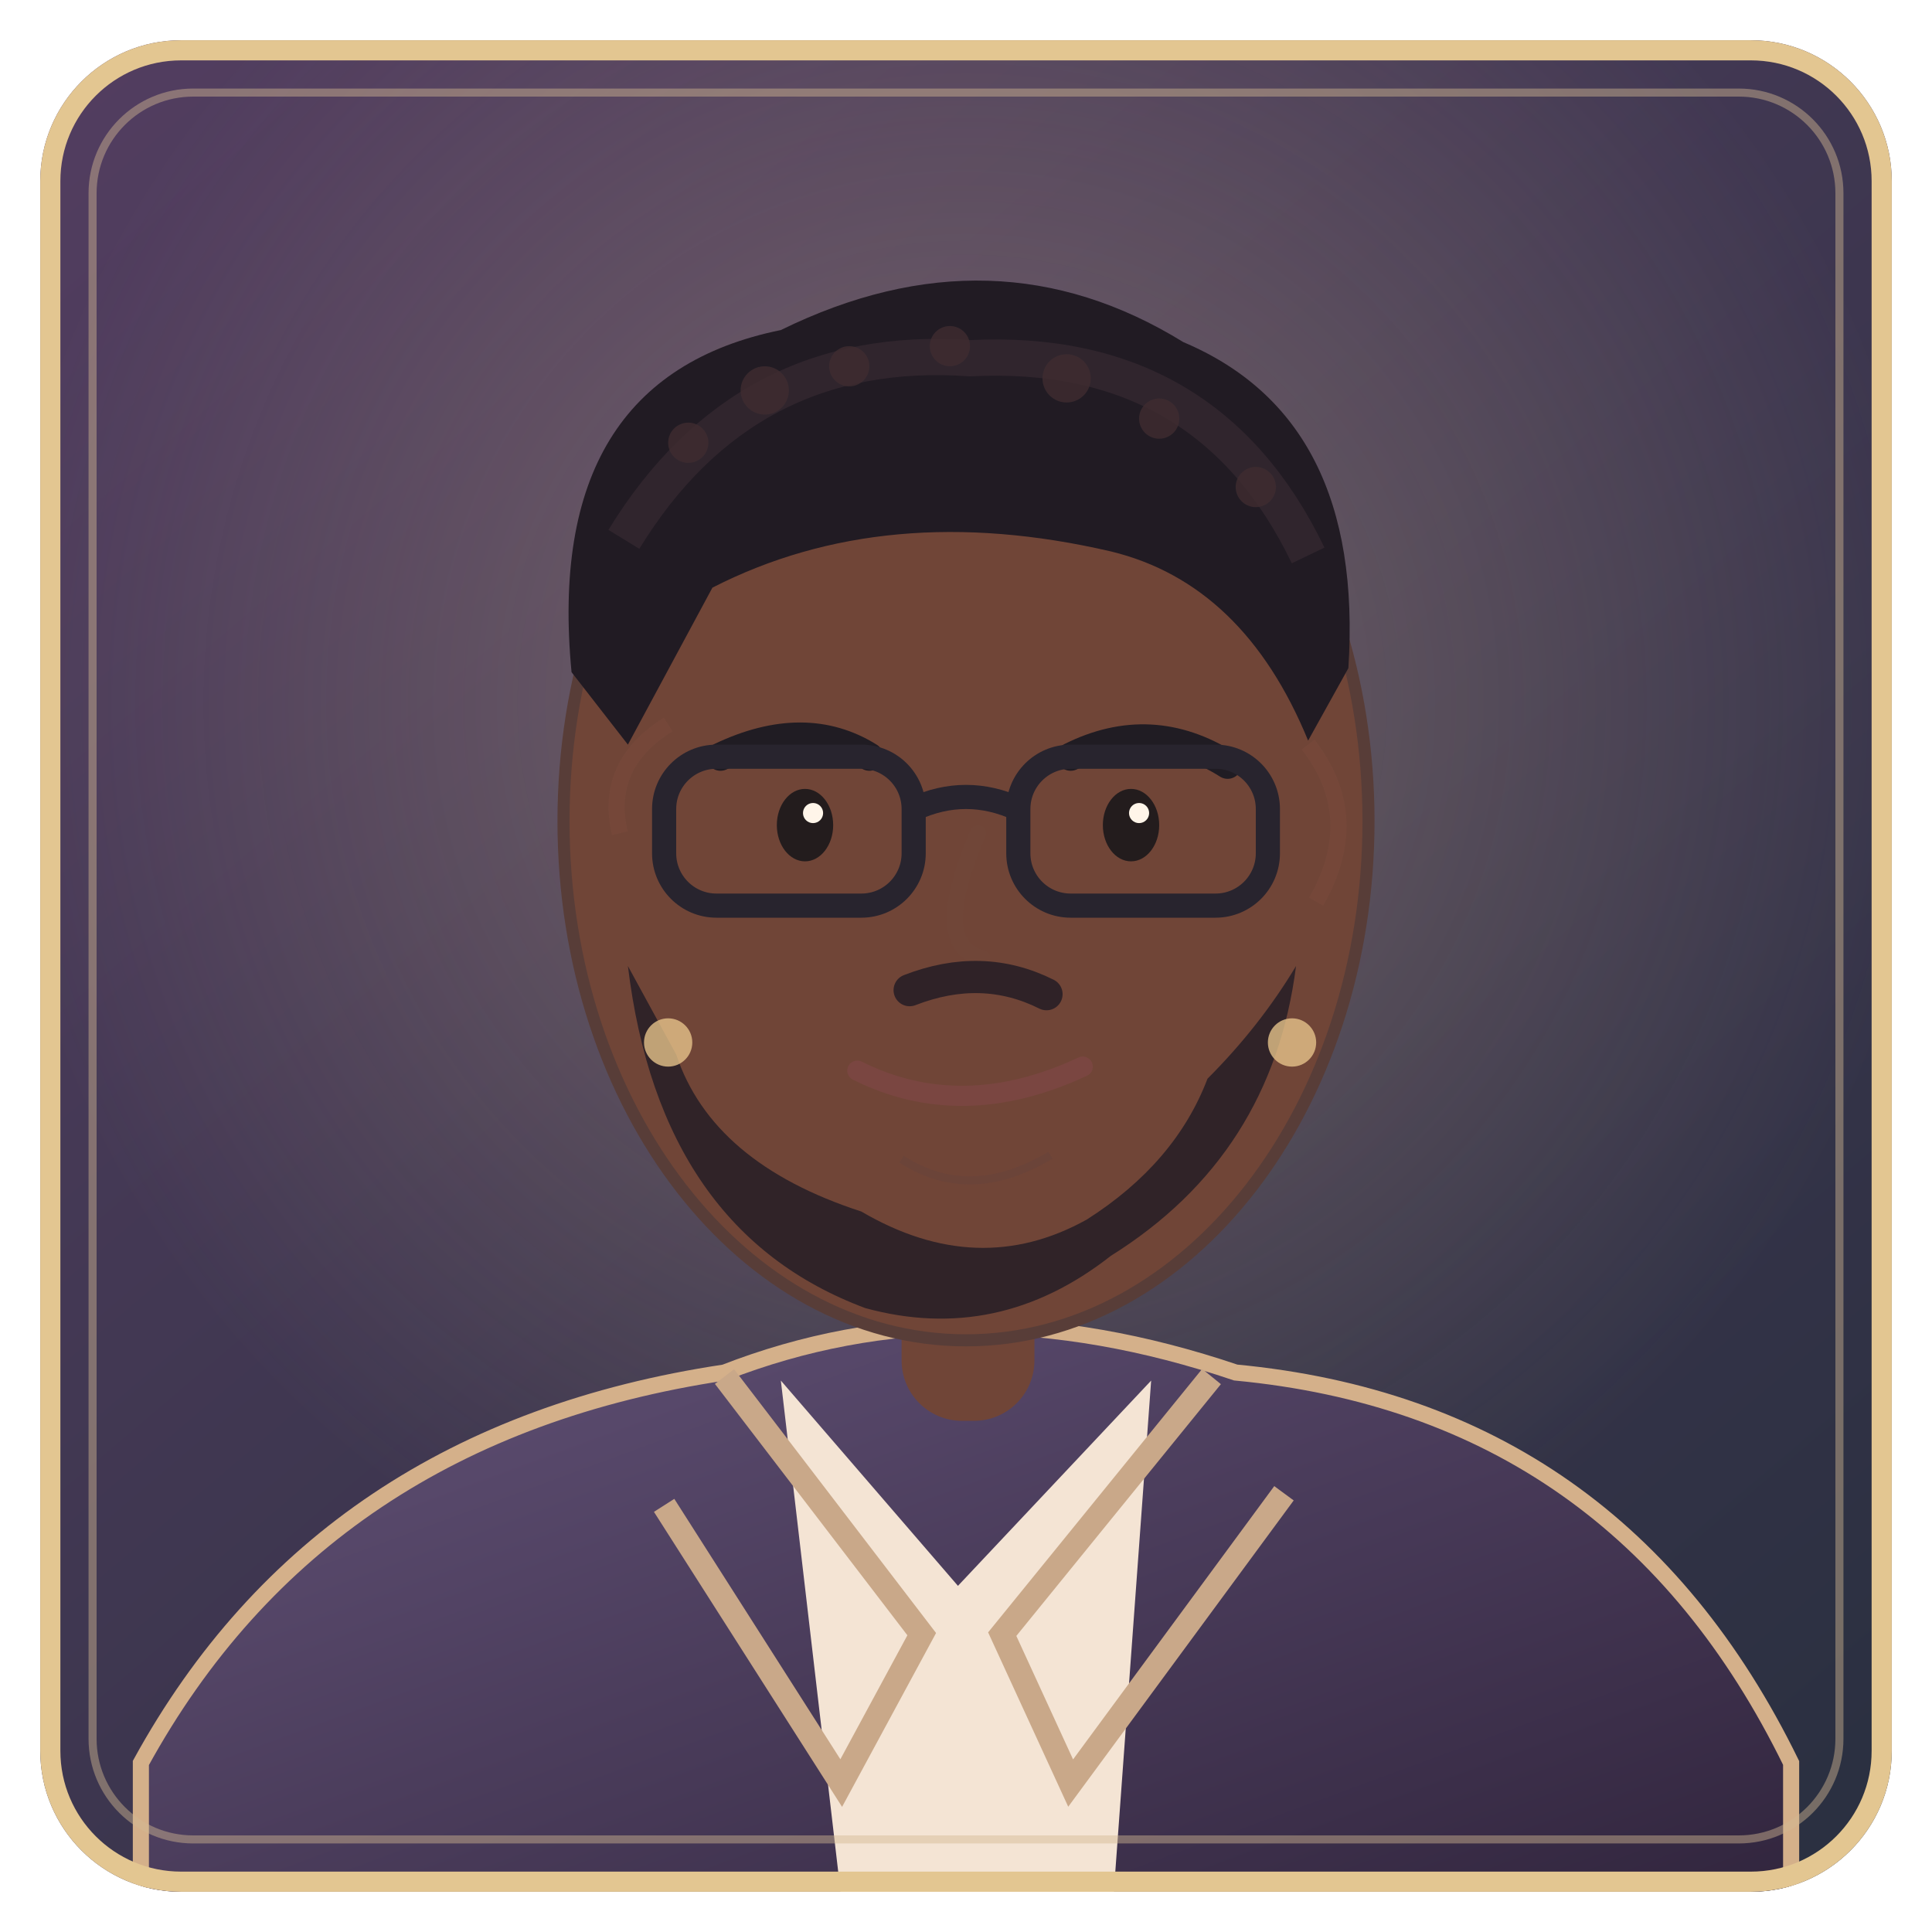
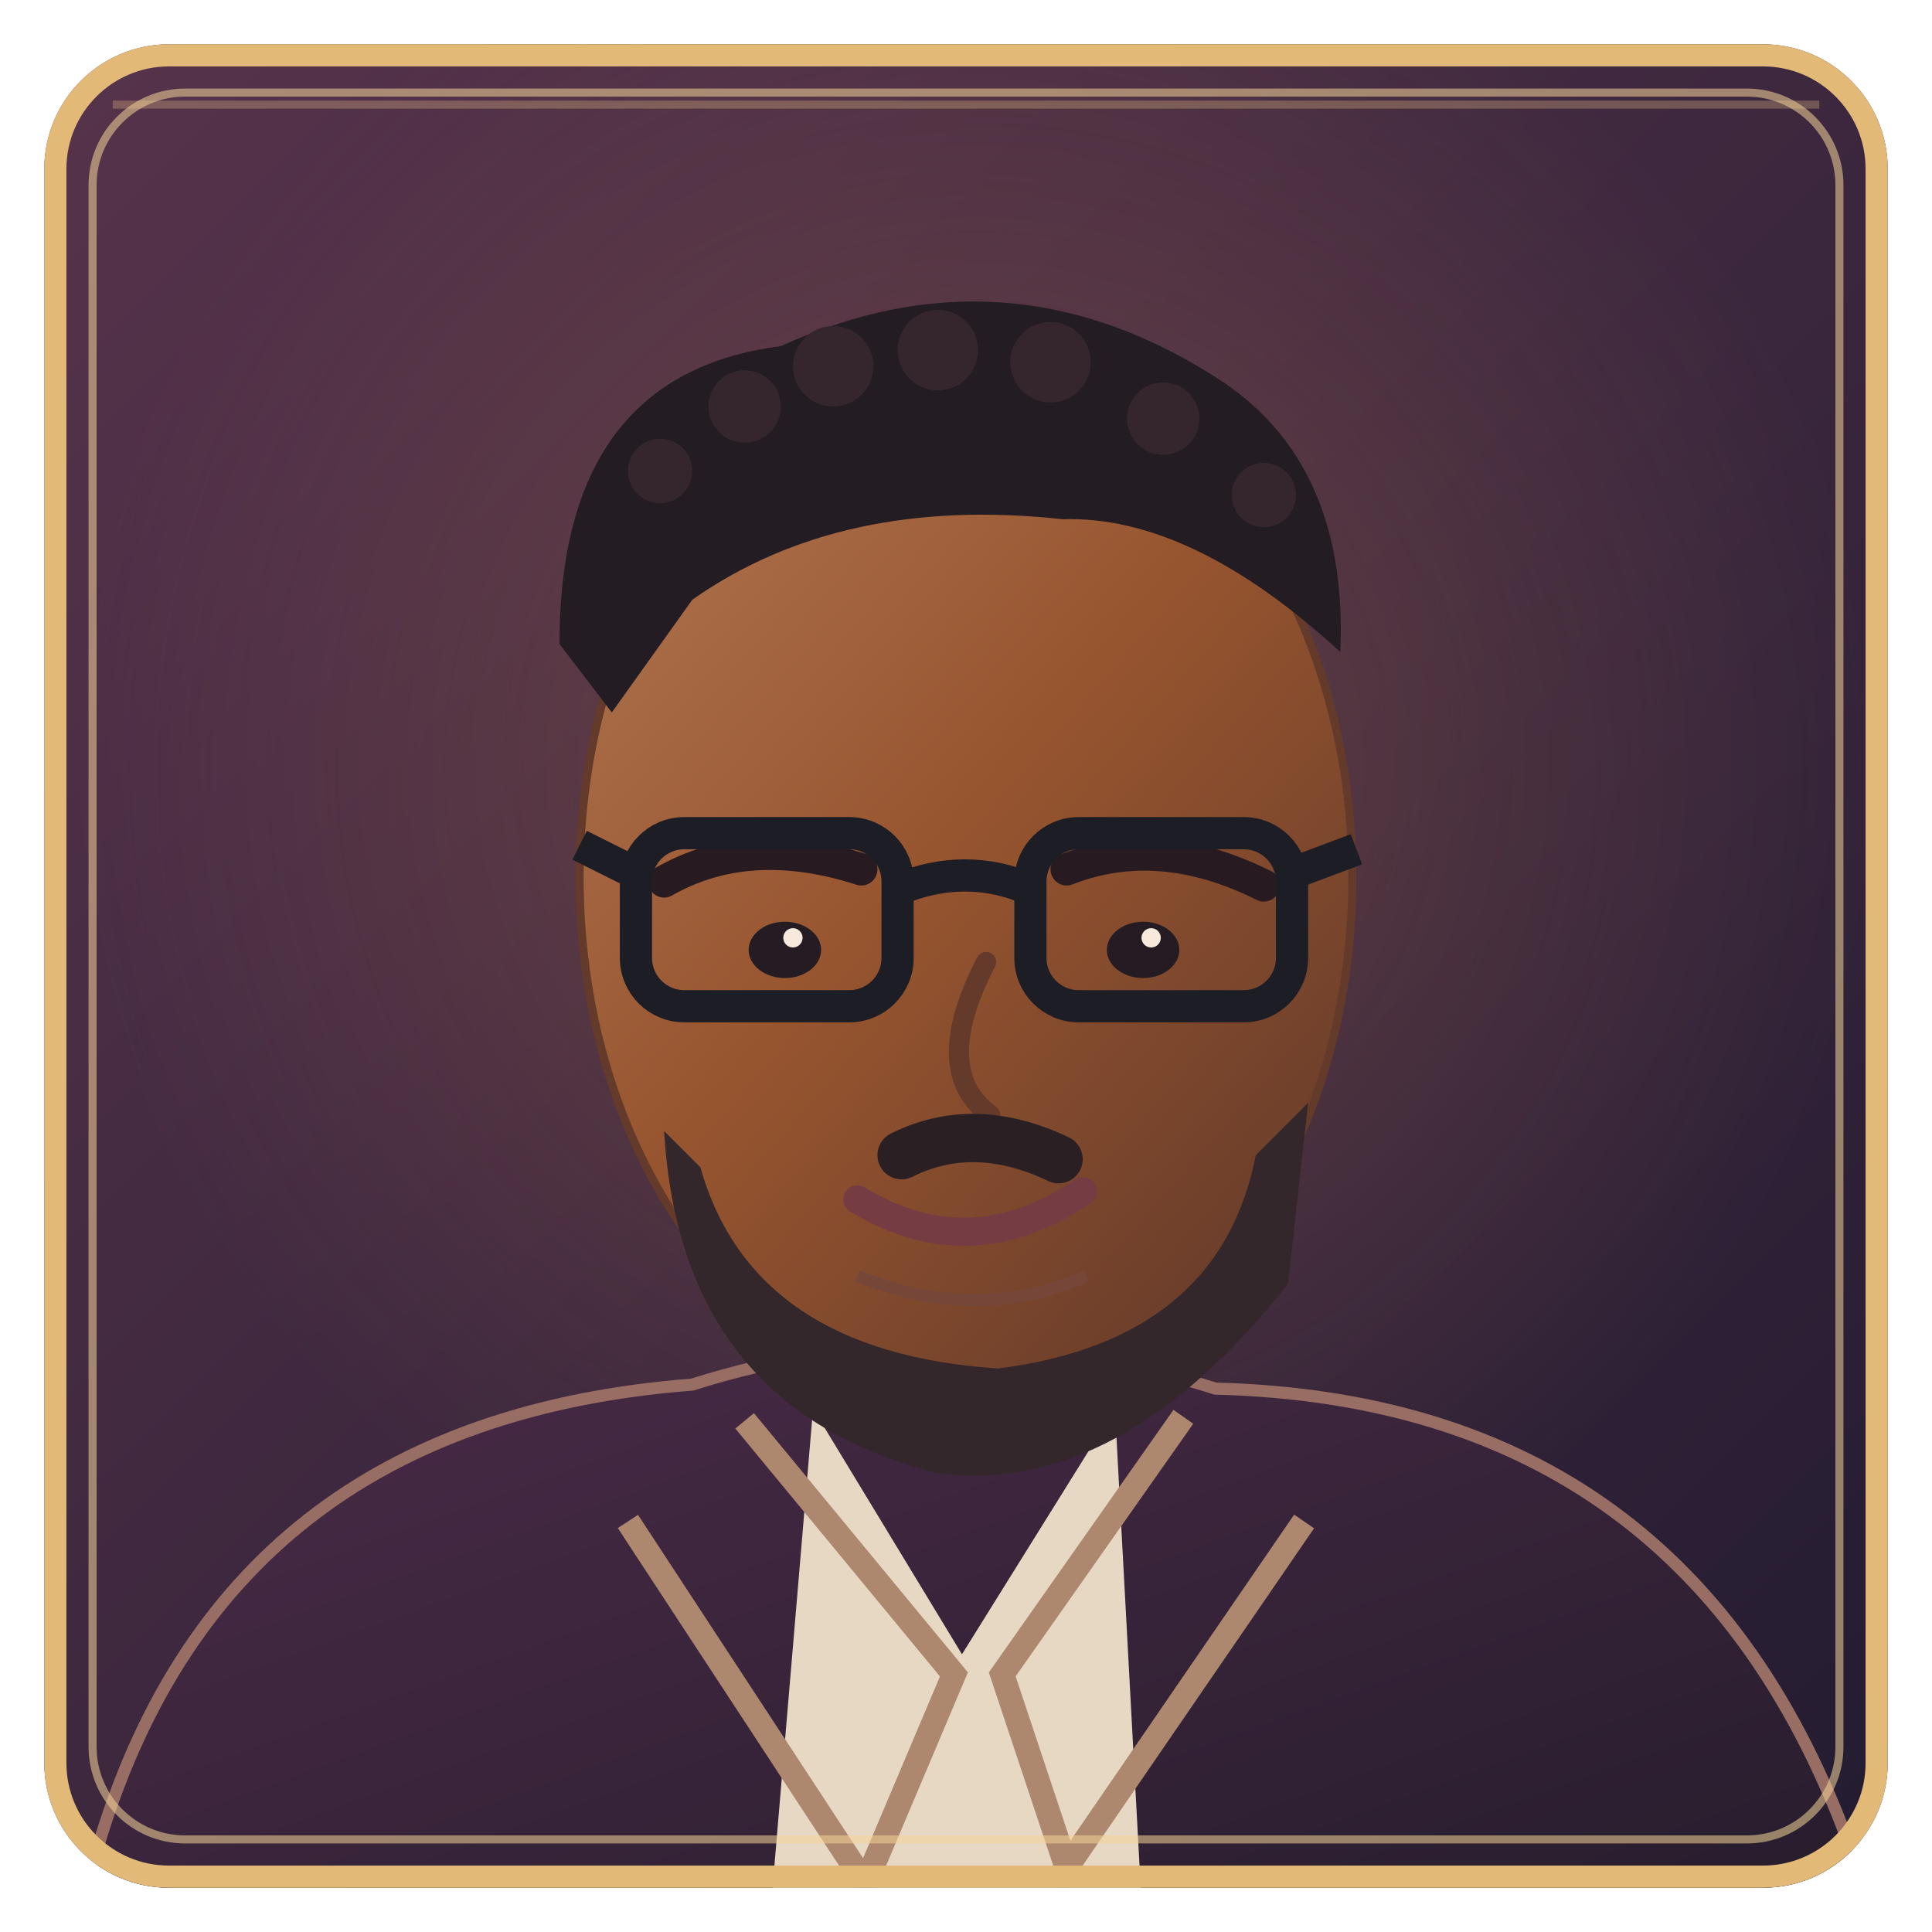
- <svg xmlns="http://www.w3.org/2000/svg" width="480" height="480" viewBox="0 0 480 480" role="img" aria-label="Illustrated portrait of Mr. Moore, male general education teacher">
+ <svg xmlns="http://www.w3.org/2000/svg" viewBox="0 0 480 480" width="480" height="480" role="img" aria-label="Mr. Moore, male general education teacher">
  <defs>
-     <linearGradient id="back" x1="0" x2=".85" y1="0" y2="1">
-       <stop stop-color="#543e61" />
-       <stop offset="1" stop-color="#2b3041" />
+     <linearGradient id="bg" x1="0" x2="1" y2="1">
+       <stop stop-color="#58344c" />
+       <stop offset="1" stop-color="#211b30" />
    </linearGradient>
-     <linearGradient id="fabric" x1="0" y1="0" x2="1" y2="1">
-       <stop stop-color="#625277" />
-       <stop offset="1" stop-color="#30243c" />
+     <radialGradient id="glow">
+       <stop stop-color="#ac6d4f" stop-opacity=".36" />
+       <stop offset="1" stop-color="#ac6d4f" stop-opacity="0" />
+     </radialGradient>
+     <linearGradient id="skin" x1="0" y1="0" x2=".85" y2="1">
+       <stop stop-color="#b27955" />
+       <stop offset=".5" stop-color="#97552f" />
+       <stop offset="1" stop-color="#643a2a" />
    </linearGradient>
-     <radialGradient id="light">
-       <stop stop-color="#f8d9a2" stop-opacity=".28" />
-       <stop offset="1" stop-color="#f8d9a2" stop-opacity="0" />
-     </radialGradient>
-     <clipPath id="window">
-       <rect x="10" y="10" width="460" height="460" rx="35" />
+     <linearGradient id="coat" x1="0" y1="0" x2="1" y2="1">
+       <stop stop-color="#4b2b48" />
+       <stop offset="1" stop-color="#241c2b" />
+     </linearGradient>
+     <clipPath id="clip">
+       <rect x="11" y="11" width="458" height="458" rx="31" />
    </clipPath>
  </defs>
-   <g clip-path="url(#window)">
-     <rect width="480" height="480" fill="url(#back)" />
-     <circle cx="240" cy="175" r="240" fill="url(#light)" />
-     <path d="M35 438 Q80 356 180 341 Q239 318 307 341 Q402 350 445 438 L445 480 H35Z" fill="url(#fabric)" stroke="#d4b08a" stroke-width="4" />
-     <path d="M194 343 L238 394 L286 343 L276 480 H210Z" fill="#f4e4d4" />
-     <path d="M180 342 L229 406 L209 443 L165 374M301 342 L249 406 L266 443 L319 371" fill="none" stroke="#c9a889" stroke-width="6" />
-     <rect x="224" y="283" width="33" height="70" rx="15" fill="#704537" />
-     <ellipse cx="240" cy="204" rx="100" ry="129" fill="#704537" stroke="#583d38" stroke-width="3" />
-     <path d="M142 167 Q135 94 194 82 Q247 56 294 85 Q339 104 335 166 L325 184 Q309 145 276 137 Q220 124 177 146 L156 185Z" fill="#211b23" />
-     <path d="M155 134 Q185 85 241 89 Q300 86 325 138" fill="none" stroke="#45333b" stroke-width="9" opacity=".42" />
-     <g fill="#3e2c30" opacity=".8">
-       <circle cx="171" cy="110" r="5" />
-       <circle cx="190" cy="97" r="6" />
-       <circle cx="211" cy="91" r="5" />
-       <circle cx="236" cy="86" r="5" />
-       <circle cx="265" cy="94" r="6" />
-       <circle cx="288" cy="104" r="5" />
-       <circle cx="312" cy="121" r="5" />
+   <g clip-path="url(#clip)">
+     <rect width="480" height="480" fill="url(#bg)" />
+     <circle cx="243" cy="190" r="226" fill="url(#glow)" />
+     <path d="M24 460 Q55 353 172 344 Q235 324 302 345 Q420 348 460 460 L460 491 H24Z" fill="url(#coat)" stroke="#986d63" stroke-width="3" />
+     <path d="M202 350 L239 411 L277 350 L284 480 H191Z" fill="#e7d8c3" />
+     <path d="M185 353 L237 416 L215 468 L156 378 M294 352 L249 416 L265 464 L324 378" fill="none" stroke="#ad876e" stroke-width="6" />
+     <rect x="213" y="294" width="55" height="65" rx="18" fill="url(#skin)" />
+     <ellipse cx="240" cy="218" rx="96" ry="128" fill="url(#skin)" stroke="#643a2a" stroke-width="2" />
+     <path d="M139 160 Q139 93 194 86 Q251 60 304 95 Q335 116 333 162 Q296 128 264 129 Q209 123 172 149 L152 177Z" fill="#231c22" />
+     <g fill="#35252c">
+       <circle cx="164" cy="117" r="8" />
+       <circle cx="185" cy="101" r="9" />
+       <circle cx="207" cy="91" r="10" />
+       <circle cx="233" cy="87" r="10" />
+       <circle cx="261" cy="90" r="10" />
+       <circle cx="289" cy="104" r="9" />
+       <circle cx="314" cy="123" r="8" />
    </g>
-     <path d="M154 207 Q150 190 166 180 M325 185 Q339 203 327 224" fill="none" stroke="#7a4a3c" stroke-width="4" opacity=".5" />
-     <path d="M179 188 Q200 178 216 188 M266 188 Q286 178 305 190" fill="none" stroke="#201c23" stroke-width="7" stroke-linecap="round" />
-     <g fill="#231c1d">
-       <ellipse cx="200" cy="205" rx="7" ry="9" />
-       <ellipse cx="281" cy="205" rx="7" ry="9" />
+     <path d="M165 219 Q186 207 214 216 M265 216 Q288 207 314 220" fill="none" stroke="#271b21" stroke-width="8" stroke-linecap="round" />
+     <ellipse cx="195" cy="236" rx="9" ry="7" fill="#241c22" />
+     <ellipse cx="284" cy="236" rx="9" ry="7" fill="#241c22" />
+     <circle cx="197" cy="233" r="2.4" fill="#f8e9dd" />
+     <circle cx="286" cy="233" r="2.4" fill="#f8e9dd" />
+     <path d="M245 239 Q231 266 246 277" stroke="#643a2a" stroke-width="5" fill="none" stroke-linecap="round" />
+     <path d="M213 298 Q241 315 269 296" stroke="#763c43" stroke-width="7" fill="none" stroke-linecap="round" />
+     <path d="M165 281 Q169 350 233 366 Q278 372 320 319 L325 274 L312 287 Q303 333 248 340 Q187 336 174 290Z" fill="#33272b" />
+     <path d="M224 287 Q242 278 263 288" fill="none" stroke="#2a2024" stroke-width="12" stroke-linecap="round" />
+     <path d="M213 317 Q243 329 270 317" stroke="#764738" stroke-width="3" fill="none" />
+     <g fill="none" stroke="#1d1d25" stroke-width="8" stroke-linejoin="round">
+       <rect x="158" y="207" width="65" height="43" rx="12" />
+       <rect x="256" y="207" width="65" height="43" rx="12" />
+       <path d="M223 221 Q240 214 256 221 M158 217 L144 210 M321 217 L337 211" />
    </g>
-     <circle cx="202" cy="202" r="2.5" fill="#fff5e9" />
-     <circle cx="283" cy="202" r="2.5" fill="#fff5e9" />
-     <path d="M243 207 Q231 235 244 238" fill="none" stroke="#704638" stroke-width="4" stroke-linecap="round" />
-     <path d="M156 240 Q164 306 215 325 Q248 334 276 312 Q316 287 322 240 Q313 255 300 268 Q292 289 270 303 Q243 318 214 301 Q177 289 168 262Z" fill="#302328" />
-     <path d="M213 266 Q239 279 269 265" fill="none" stroke="#7a4641" stroke-width="5" stroke-linecap="round" />
-     <path d="M226 246 Q244 239 260 247" fill="none" stroke="#2f2227" stroke-width="8" stroke-linecap="round" />
-     <path d="M224 288 Q241 299 261 287" fill="none" stroke="#69433a" stroke-width="2" opacity=".7" />
-     <g fill="none" stroke="#28242e" stroke-width="6">
-       <rect x="165" y="188" width="62" height="37" rx="13" />
-       <rect x="253" y="188" width="62" height="37" rx="13" />
-       <path d="M227 201 Q240 195 253 201" />
-     </g>
-     <g opacity=".78">
-       <circle cx="166" cy="259" r="6" fill="#e8c58c" />
-       <circle cx="321" cy="259" r="6" fill="#e8c58c" />
-     </g>
-     <rect x="11" y="11" width="458" height="458" rx="34" fill="none" stroke="#e3c691" stroke-width="8" />
-     <rect x="23" y="23" width="434" height="434" rx="25" fill="none" stroke="#d3b993" stroke-opacity=".45" stroke-width="2" />
+     <path d="M28 26 H452" stroke="#e9c284" stroke-opacity=".3" stroke-width="2" />
+     <rect x="12" y="12" width="456" height="456" rx="30" fill="none" stroke="#e3b978" stroke-width="9" />
+     <rect x="23" y="23" width="434" height="434" rx="23" fill="none" stroke="#f3d397" stroke-opacity=".55" stroke-width="2" />
  </g>
</svg>
